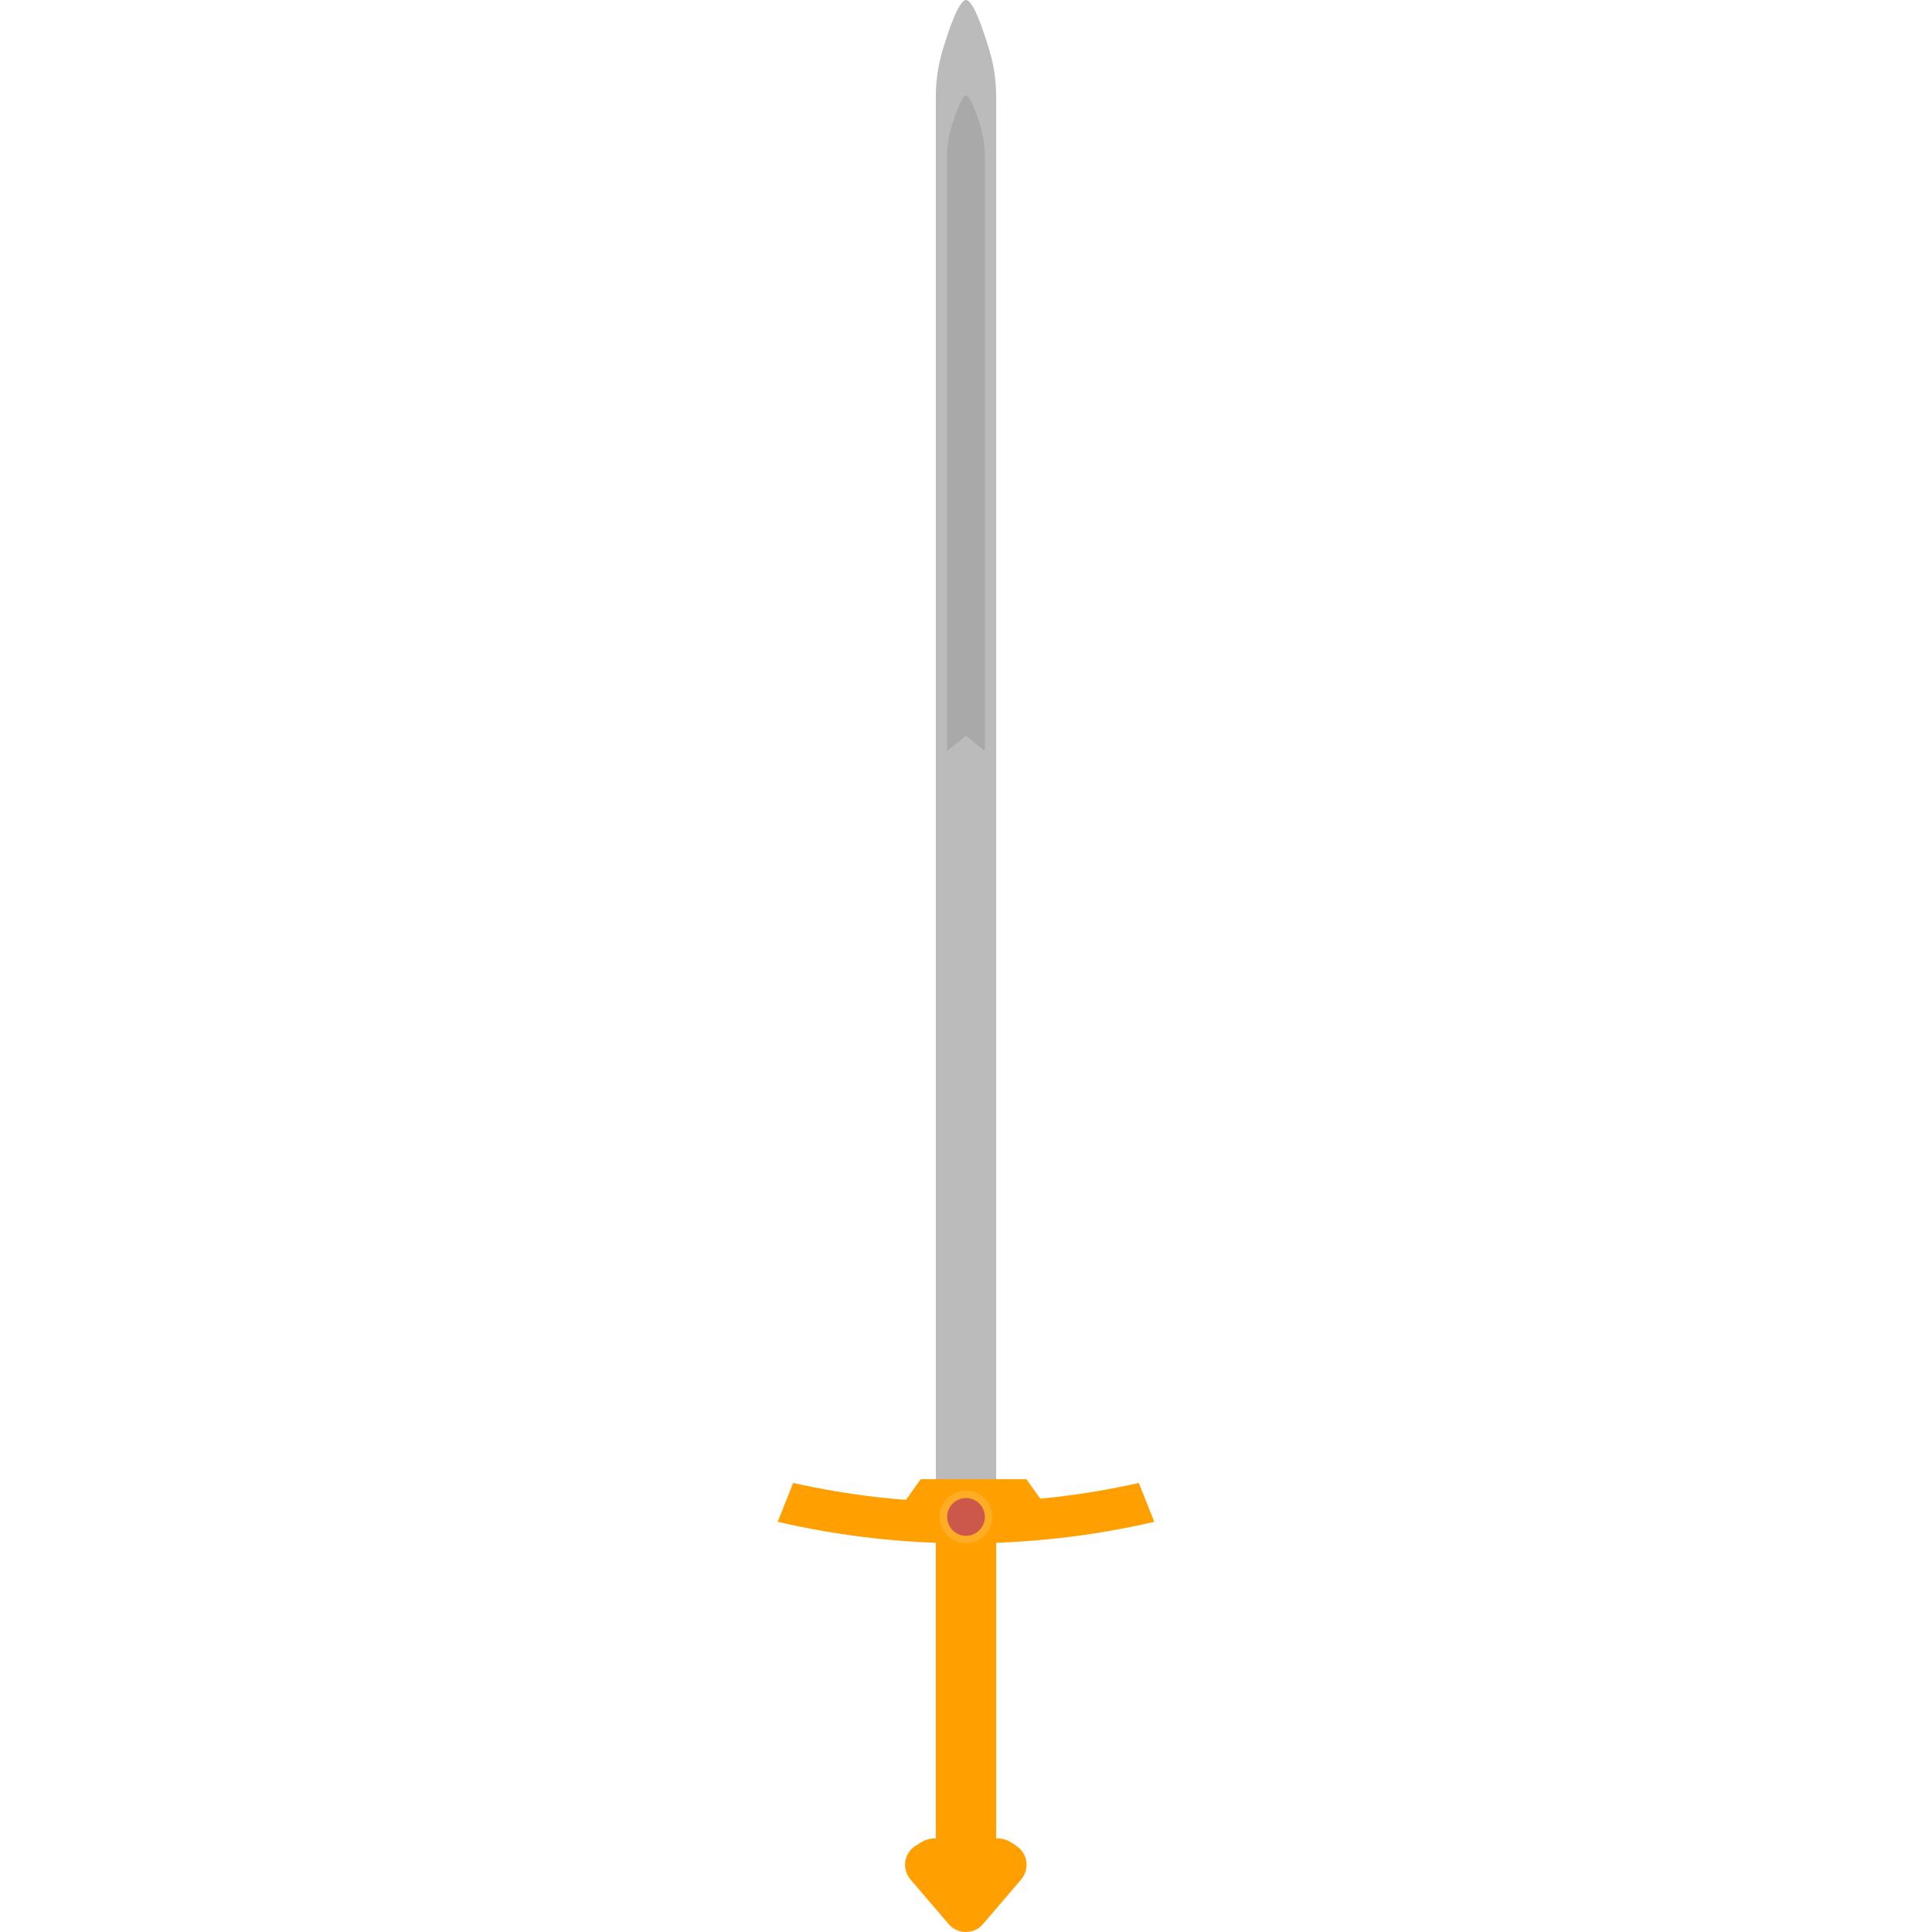
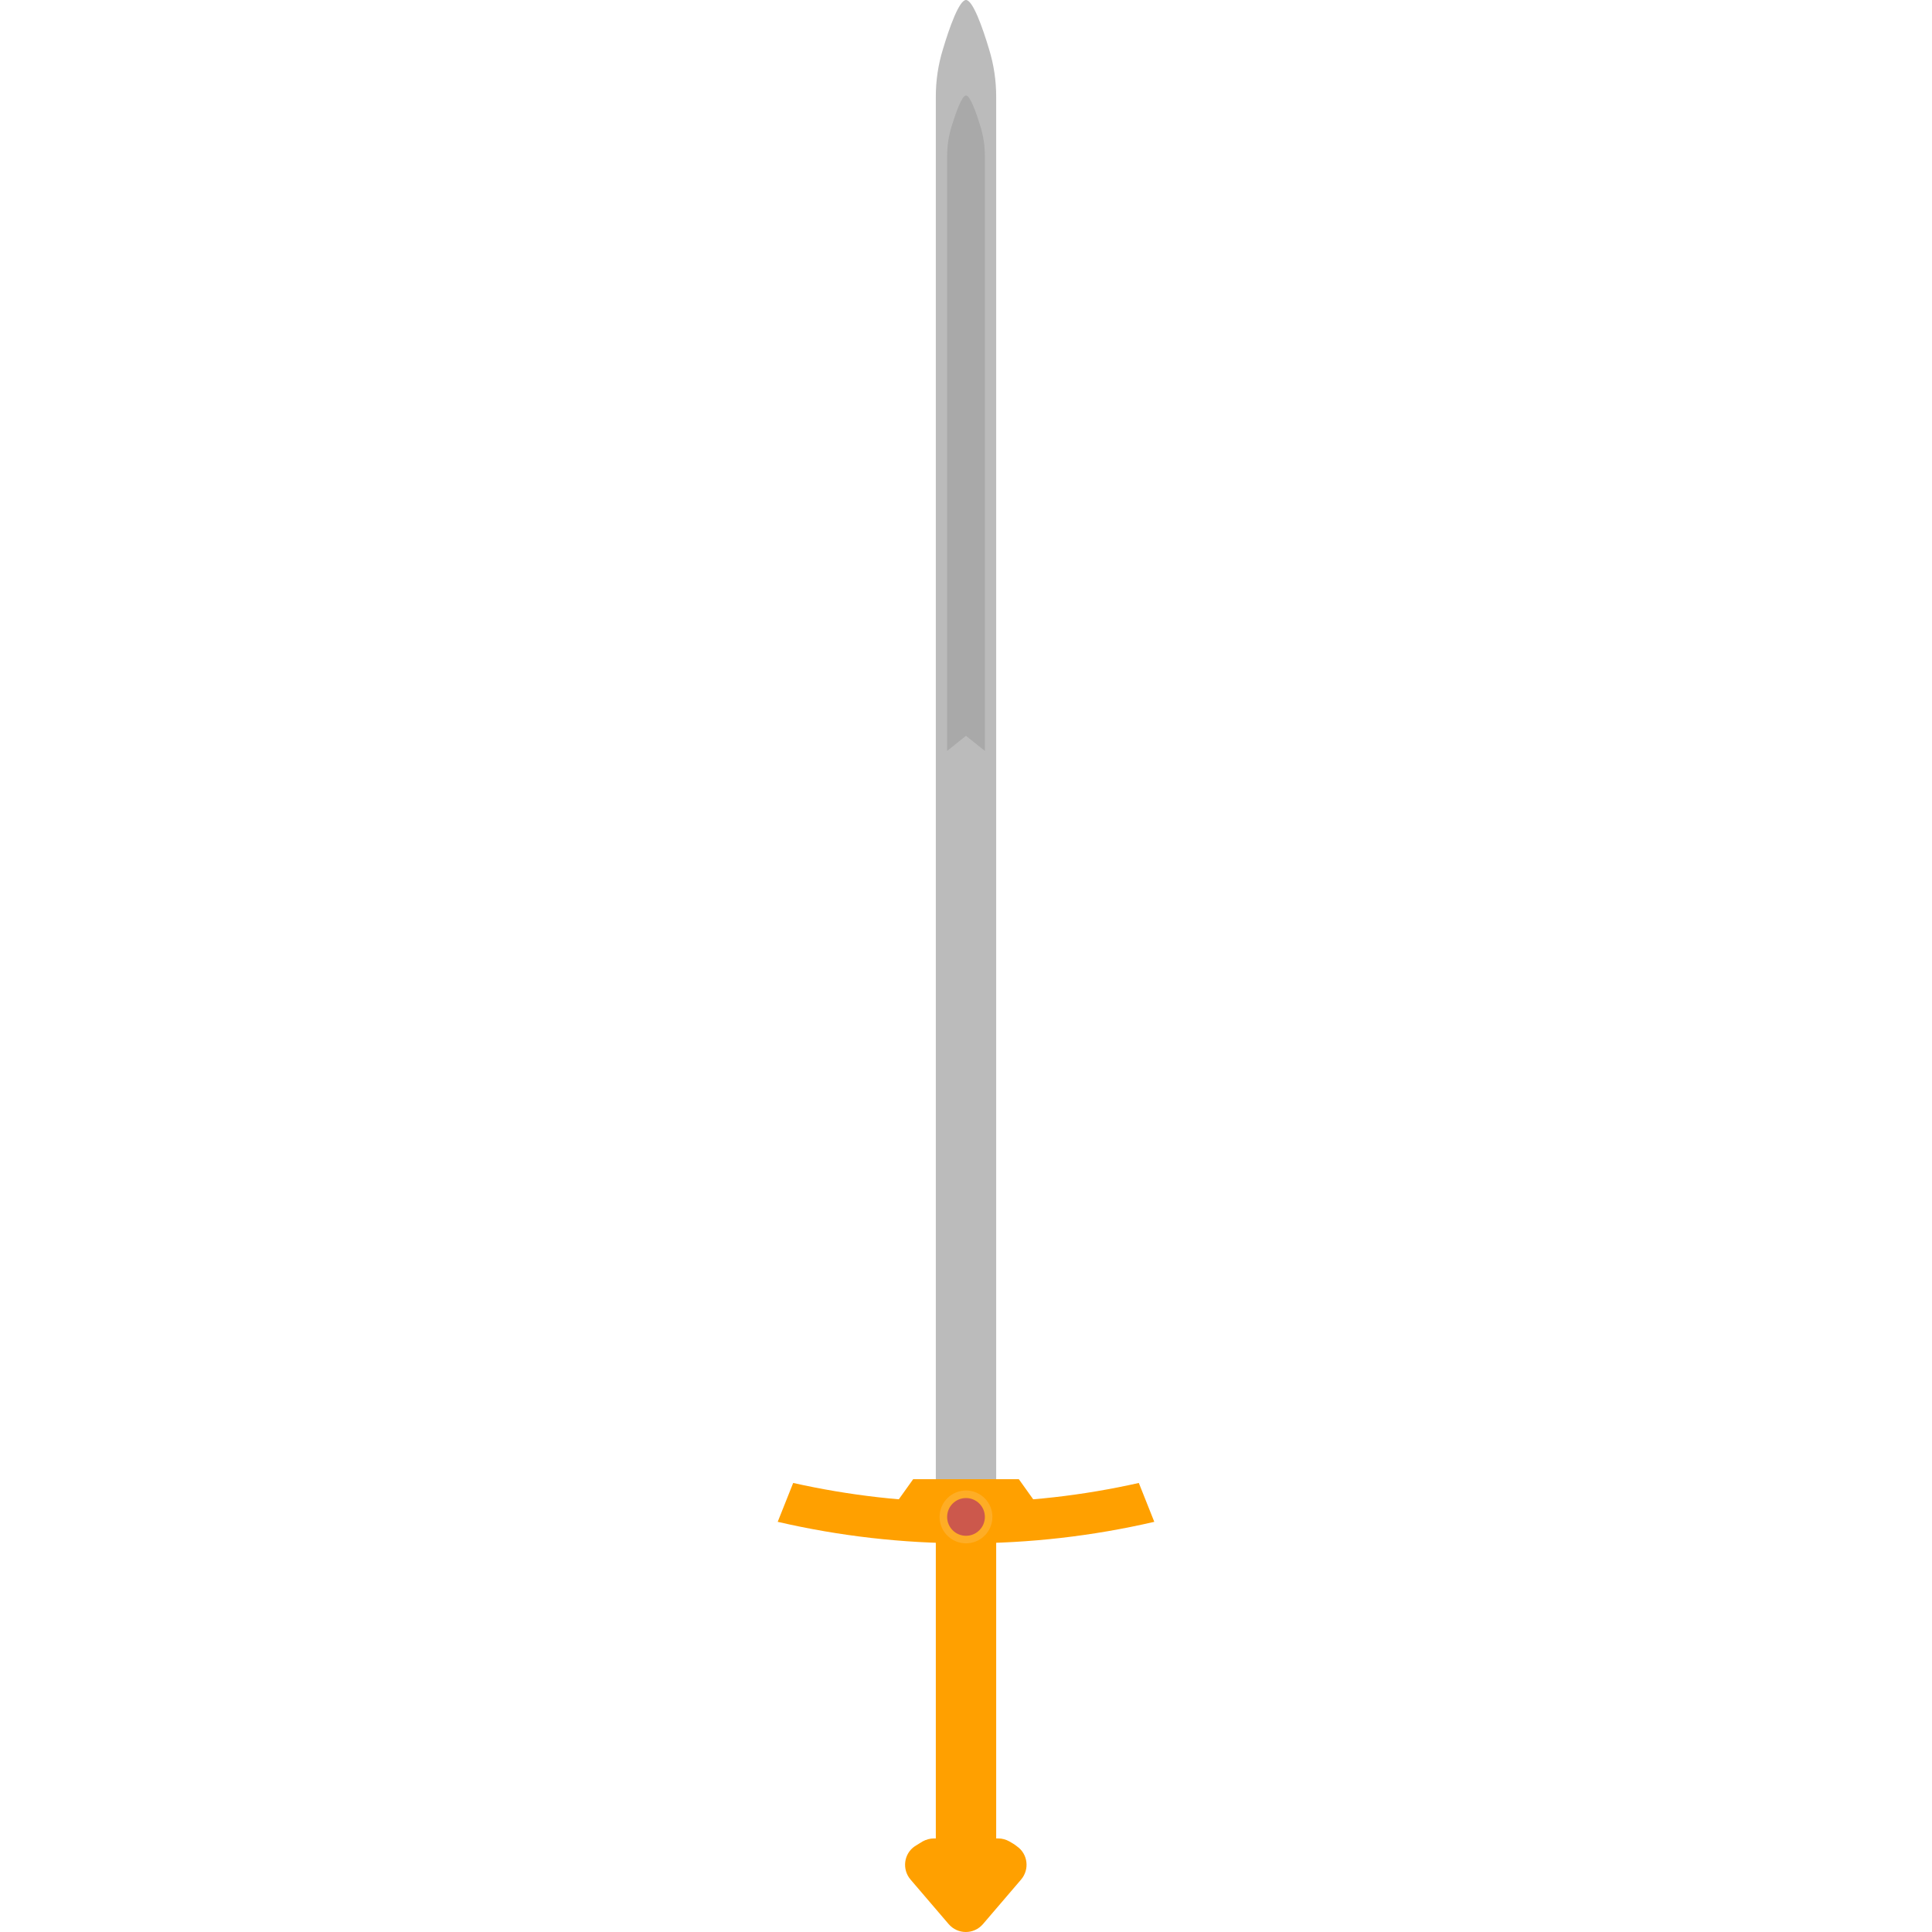
<svg xmlns="http://www.w3.org/2000/svg" version="1.1" x="0" y="0" viewBox="0 0 512 512" xml:space="preserve">
  <style type="text/css">.st1{fill:#ffa000}</style>
  <path d="M264 401h-16V25.7c0-4.3.6-8.5 1.9-12.7 1.7-5.7 4.3-13 6.1-13s4.4 7.3 6.1 13c1.3 4.2 1.9 8.4 1.9 12.7V401z" fill="#bbb" />
  <path class="st1" d="M305.9 403.3l-4.1-10.3c-14.7 3.3-30 5.1-45.8 5.1s-31-1.8-45.8-5.1l-4.1 10.3a221.245 221.245 0 0 0 99.8 0z" />
-   <path class="st1" d="M272 392h-28l-5 7h38z" />
+   <path class="st1" d="M270 392h-28l-5 7h38z" />
  <path d="M261 199V41.3c0-2.7-.4-5.3-1.2-7.9-1.1-3.6-2.7-8.1-3.8-8.1s-2.7 4.6-3.8 8.1c-.8 2.6-1.2 5.3-1.2 7.9V199l5-4 5 4z" opacity=".15" fill="#444" />
  <path class="st1" d="M248 401h16v90h-16z" />
  <path class="st1" d="M267.5 488c-.9-.5-1.9-.8-3-.8h-17c-1 0-2.1.3-3 .8-.7.4-1.4.9-2.1 1.3-2.9 2-3.4 6.1-1.1 8.8l10.1 11.8c2.4 2.8 6.7 2.8 9.1 0l10.1-11.8c2.3-2.7 1.8-6.8-1.1-8.8-.6-.5-1.3-.9-2-1.3z" />
  <circle cx="256" cy="402" r="7" opacity=".15" fill="#f8f8f8" />
  <circle cx="256" cy="402" r="5" fill="#cc584c" />
</svg>
